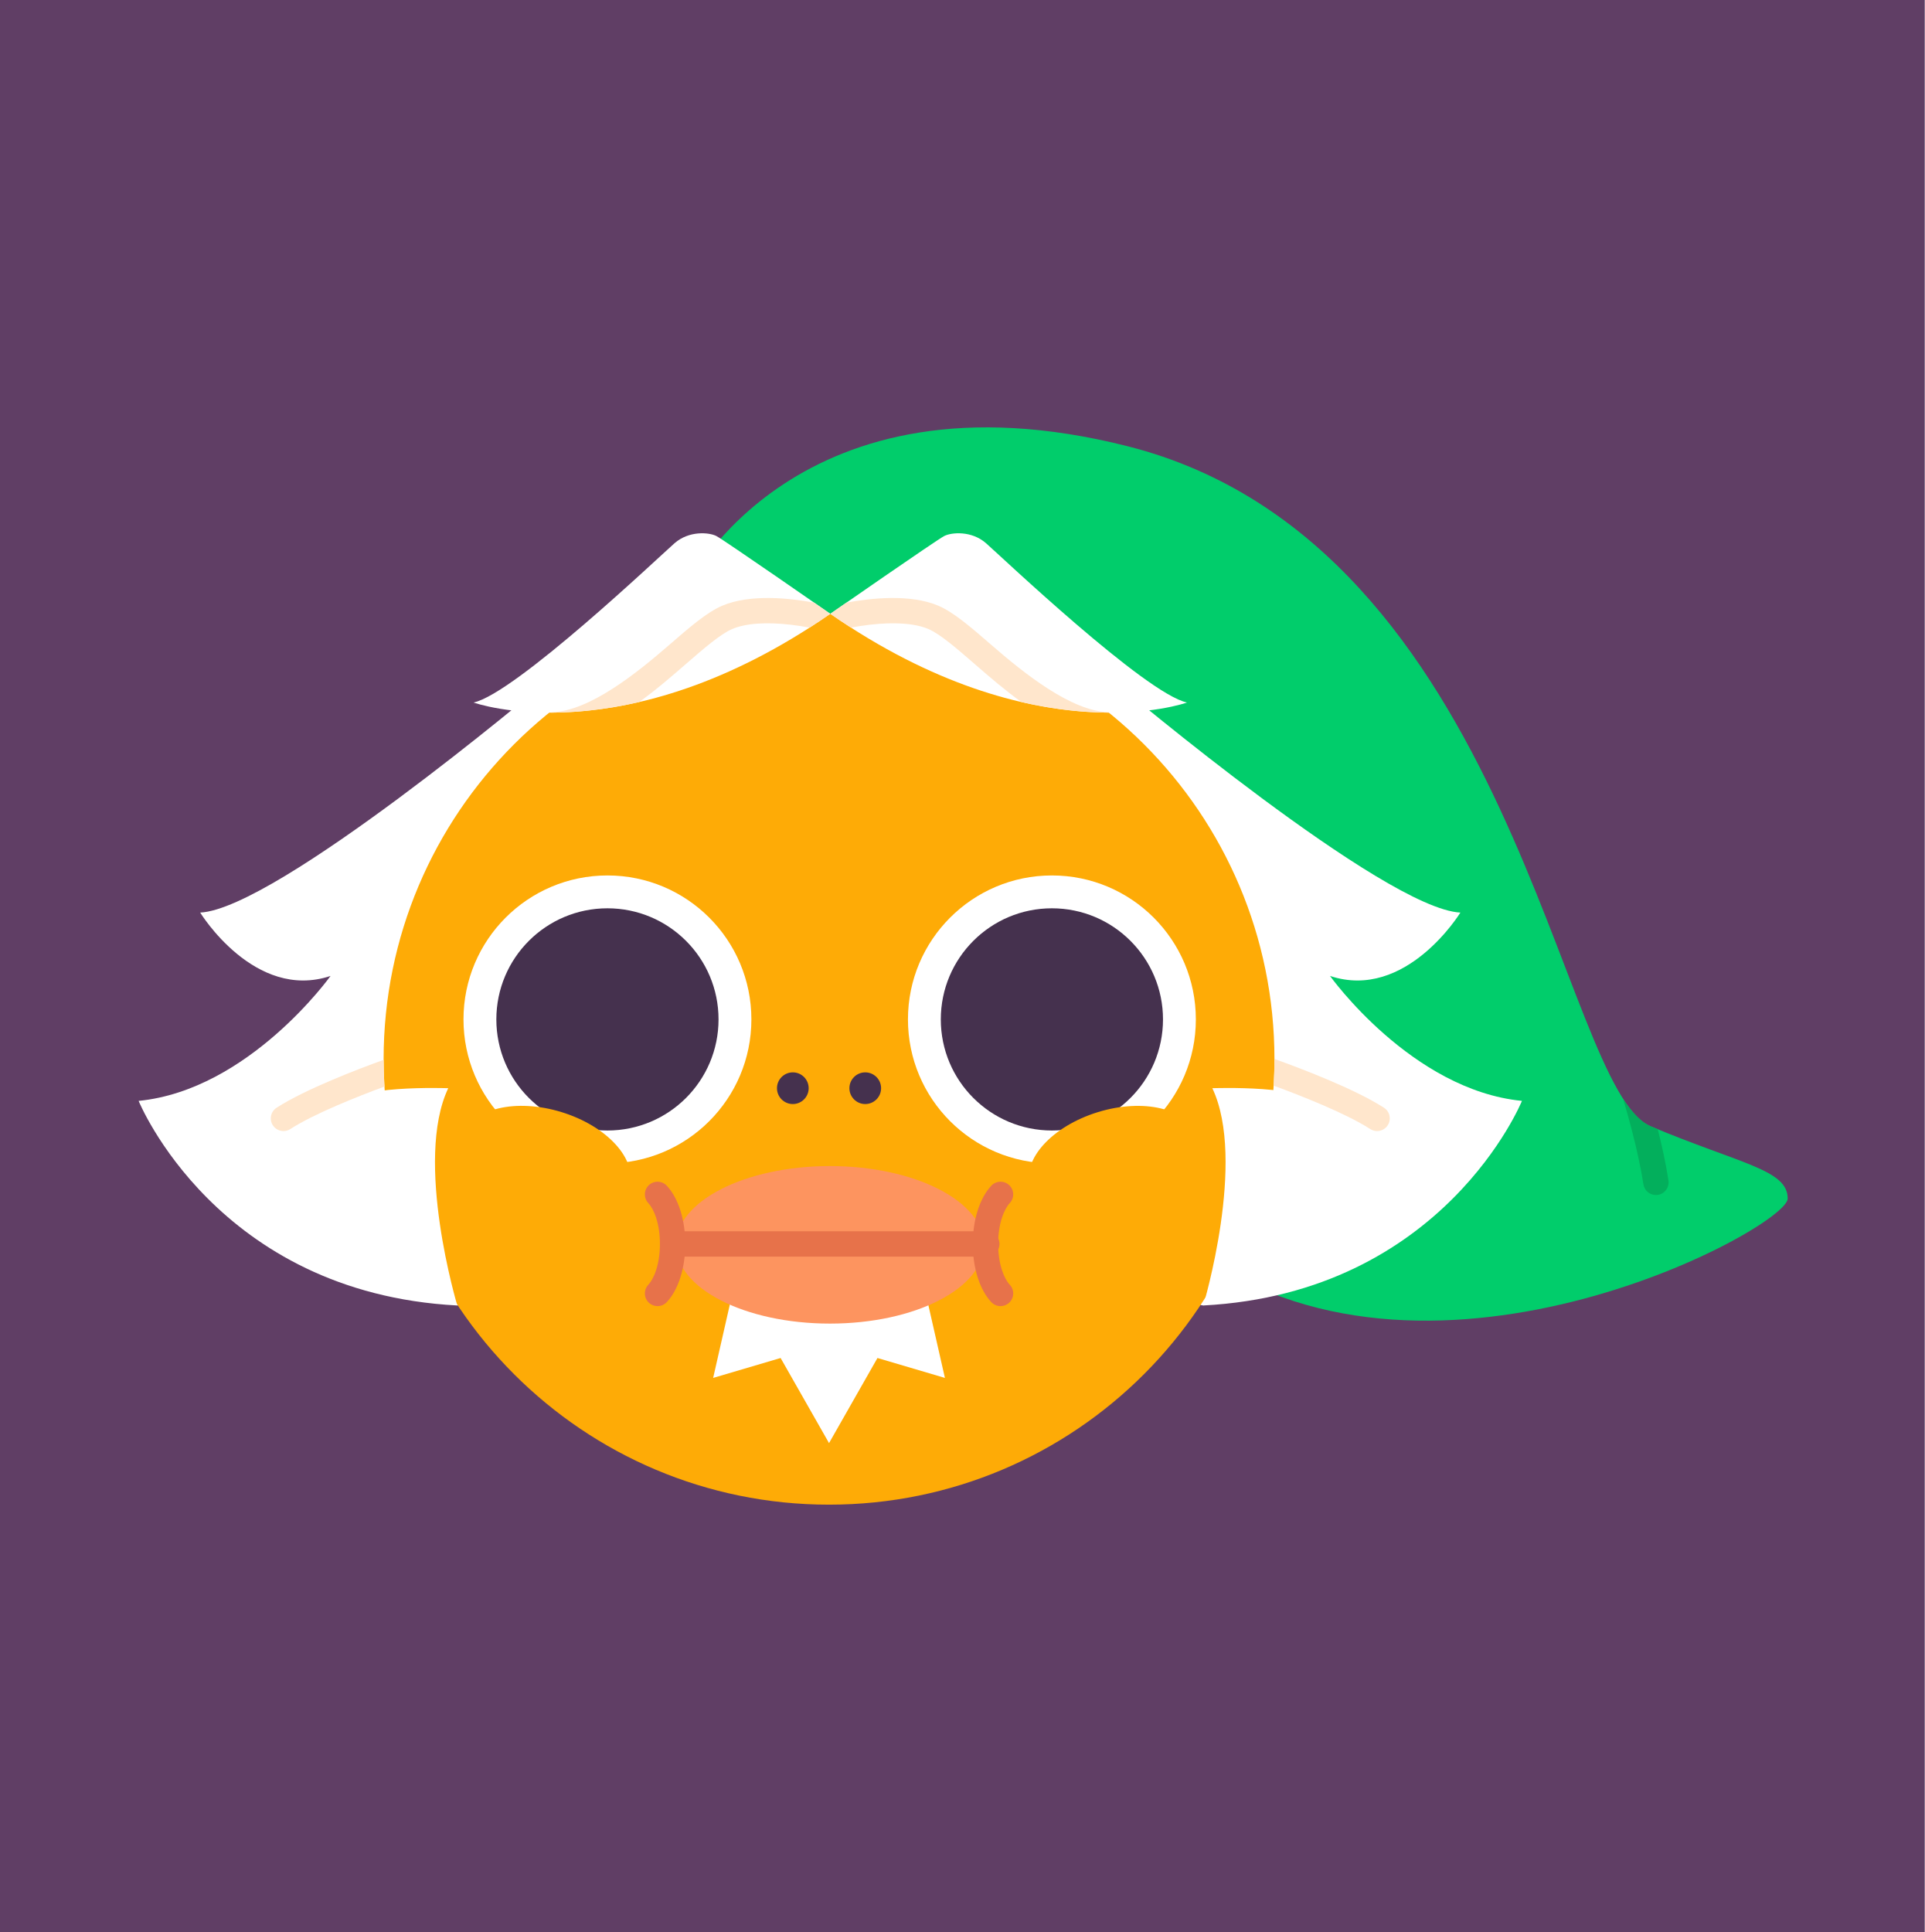
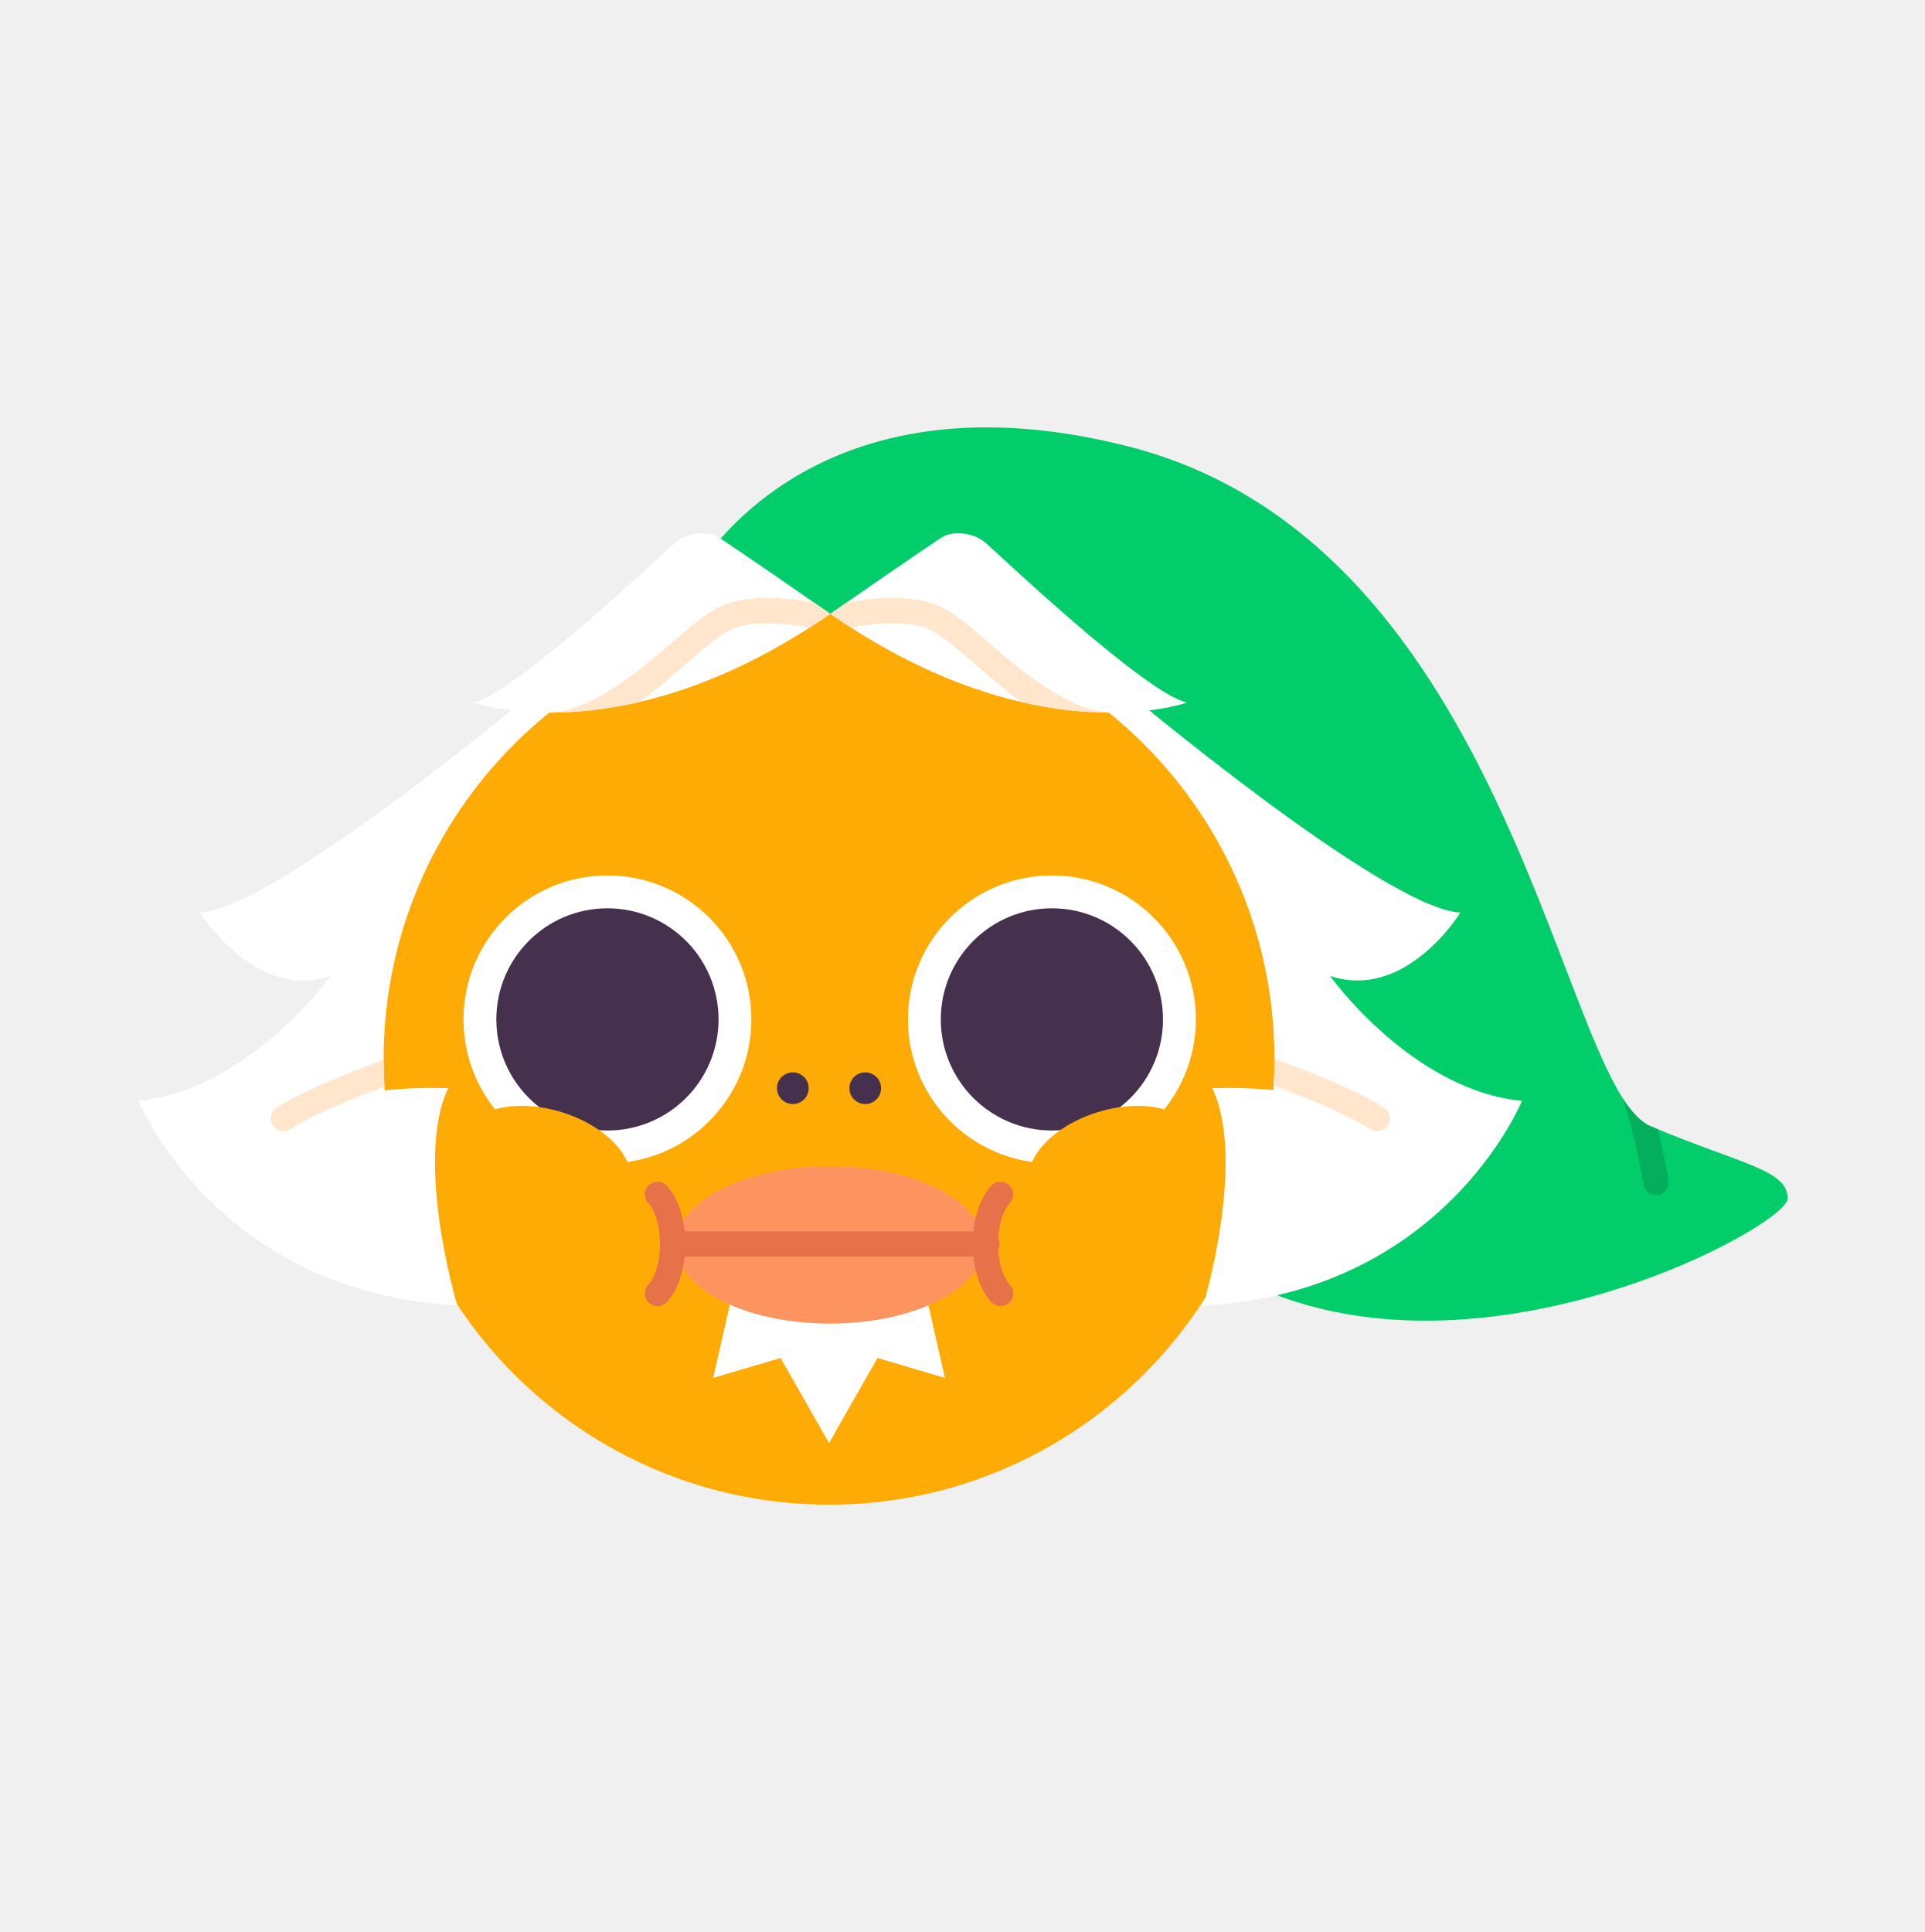
<svg xmlns="http://www.w3.org/2000/svg" version="1.1" id="Calque_1" x="0px" y="0px" width="1063px" height="1067px" viewBox="0 0 1063 1067" enable-background="new 0 0 1063 1067" xml:space="preserve">
-   <rect fill="#603E65" width="1063" height="1067" />
-   <g>
-     <path fill="#01CD6B" d="M379.855,322.963c0,0,60.259-122.822,242.988-76.496c213,54,238.714,354.525,288.714,375.525   s75.769,23.955,75.769,39.955s-193.984,121.498-323.984,31.498" />
-     <path fill="#03AF5C" d="M914.549,659.992c0.352,0,0.709-0.025,1.068-0.082c3.82-0.584,6.444-4.156,5.859-7.977   c-1.452-9.49-3.717-19.592-5.908-28.287c-1.322-0.539-2.654-1.084-4.011-1.654c-4.769-2.004-9.755-7.133-15.06-14.807   c2.02,6.711,8.31,28.369,11.141,46.865C908.168,657.514,911.15,659.992,914.549,659.992z" />
-     <g>
-       <path fill="#FFFFFF" d="M664.559,720.992c133-7,176-113,176-113c-61-6-106-69-106-69c42,14,72-35,72-35c-42-2-188-125-188-125    l-86,120C532.559,498.992,626.559,715.992,664.559,720.992" />
-       <path fill="#FFFFFF" d="M252.558,720.992c-133-7-176-113-176-113c61-6,106-69,106-69c-42,14-72-35-72-35c42-2,188-125,188-125    l86,120C384.558,498.992,290.558,715.992,252.558,720.992" />
-       <circle fill="#FEAB06" cx="457.867" cy="584.992" r="246" />
-       <g>
-         <g>
-           <circle fill="#FFFFFF" cx="335.483" cy="562.992" r="79.501" />
-           <circle fill="#45314E" cx="335.483" cy="562.992" r="61.358" />
+   <defs id="defs4068" />
+   <g id="g4063">
+     <path fill="#01CD6B" d="M379.855,322.963c0,0,60.259-122.822,242.988-76.496c213,54,238.714,354.525,288.714,375.525   s75.769,23.955,75.769,39.955s-193.984,121.498-323.984,31.498" id="path3991" />
+     <path fill="#03AF5C" d="M914.549,659.992c0.352,0,0.709-0.025,1.068-0.082c3.82-0.584,6.444-4.156,5.859-7.977   c-1.452-9.49-3.717-19.592-5.908-28.287c-1.322-0.539-2.654-1.084-4.011-1.654c-4.769-2.004-9.755-7.133-15.06-14.807   c2.02,6.711,8.31,28.369,11.141,46.865C908.168,657.514,911.15,659.992,914.549,659.992z" id="path3993" />
+     <g id="g4061">
+       <path fill="#FFFFFF" d="M664.559,720.992c133-7,176-113,176-113c-61-6-106-69-106-69c42,14,72-35,72-35c-42-2-188-125-188-125    l-86,120C532.559,498.992,626.559,715.992,664.559,720.992" id="path3995" />
+       <path fill="#FFFFFF" d="M252.558,720.992c-133-7-176-113-176-113c61-6,106-69,106-69c-42,14-72-35-72-35c42-2,188-125,188-125    l86,120C384.558,498.992,290.558,715.992,252.558,720.992" id="path3997" />
+       <circle fill="#FEAB06" cx="457.867" cy="584.992" r="246" id="circle3999" />
+       <g id="g4021">
+         <g id="g4005">
+           <circle fill="#FFFFFF" cx="335.483" cy="562.992" r="79.501" id="circle4001" />
+           <circle fill="#45314E" cx="335.483" cy="562.992" r="61.358" id="circle4003" />
        </g>
-         <g>
-           <ellipse transform="matrix(0.9556 0.2946 -0.2946 0.9556 202.2731 -60.4767)" fill="#FEAB06" cx="301.858" cy="641.104" rx="47.769" ry="28.14" />
+         <g id="g4009">
+           <ellipse transform="matrix(0.9556 0.2946 -0.2946 0.9556 202.2731 -60.4767)" fill="#FEAB06" cx="301.858" cy="641.104" rx="47.769" ry="28.14" id="ellipse4007" />
        </g>
-         <g>
-           <circle fill="#FFFFFF" cx="580.956" cy="562.992" r="79.501" />
-           <circle fill="#45314E" cx="580.955" cy="562.992" r="61.358" />
+         <g id="g4015">
+           <circle fill="#FFFFFF" cx="580.956" cy="562.992" r="79.501" id="circle4011" />
+           <circle fill="#45314E" cx="580.955" cy="562.992" r="61.358" id="circle4013" />
        </g>
-         <g>
-           <ellipse transform="matrix(-0.9556 0.2946 -0.2946 -0.9556 1390.761 1072.691)" fill="#FEAB06" cx="614.58" cy="641.104" rx="47.769" ry="28.14" />
+         <g id="g4019">
+           <ellipse transform="matrix(-0.9556 0.2946 -0.2946 -0.9556 1390.761 1072.691)" fill="#FEAB06" cx="614.58" cy="641.104" rx="47.769" ry="28.14" id="ellipse4017" />
        </g>
      </g>
-       <polyline fill="#FFFFFF" points="512.316,718.992 521.868,760.992 484.614,749.992 457.868,796.992 431.122,749.992     393.868,760.992 403.42,718.992   " />
-       <g>
-         <ellipse fill="#FD945F" cx="458.367" cy="687.492" rx="85" ry="43.5" />
-         <path fill="#E7724A" d="M545,694H373c-3.866,0-7-3.134-7-7s3.134-7,7-7h172c3.866,0,7,3.134,7,7S548.866,694,545,694z" />
-         <path fill="#E7724A" d="M363.152,721.344c-1.717,0-3.438-0.628-4.788-1.896c-2.819-2.645-2.96-7.075-0.315-9.895     c2.963-3.157,6.422-10.961,6.422-22.562s-3.459-19.404-6.422-22.562c-2.645-2.819-2.504-7.25,0.315-9.895     c2.819-2.646,7.25-2.504,9.895,0.314c6.395,6.816,10.212,18.831,10.212,32.142s-3.818,25.325-10.212,32.142     C366.881,720.602,365.019,721.344,363.152,721.344z" />
-         <path fill="#E7724A" d="M552.583,721.344c-1.866,0-3.729-0.742-5.106-2.21c-6.395-6.815-10.211-18.831-10.211-32.142     s3.816-25.326,10.211-32.142c2.646-2.817,7.074-2.96,9.895-0.314c2.819,2.645,2.961,7.075,0.315,9.895     c-2.962,3.156-6.421,10.96-6.421,22.562s3.459,19.405,6.421,22.562c2.646,2.819,2.504,7.25-0.315,9.895     C556.021,720.716,554.3,721.344,552.583,721.344z" />
+       <polyline fill="#FFFFFF" points="512.316,718.992 521.868,760.992 484.614,749.992 457.868,796.992 431.122,749.992     393.868,760.992 403.42,718.992   " id="polyline4023" />
+       <g id="g4033">
+         <ellipse fill="#FD945F" cx="458.367" cy="687.492" rx="85" ry="43.5" id="ellipse4025" />
+         <path fill="#E7724A" d="M545,694H373c-3.866,0-7-3.134-7-7s3.134-7,7-7h172c3.866,0,7,3.134,7,7S548.866,694,545,694z" id="path4027" />
+         <path fill="#E7724A" d="M363.152,721.344c-1.717,0-3.438-0.628-4.788-1.896c-2.819-2.645-2.96-7.075-0.315-9.895     c2.963-3.157,6.422-10.961,6.422-22.562s-3.459-19.404-6.422-22.562c-2.645-2.819-2.504-7.25,0.315-9.895     c2.819-2.646,7.25-2.504,9.895,0.314c6.395,6.816,10.212,18.831,10.212,32.142s-3.818,25.325-10.212,32.142     C366.881,720.602,365.019,721.344,363.152,721.344z" id="path4029" />
+         <path fill="#E7724A" d="M552.583,721.344c-1.866,0-3.729-0.742-5.106-2.21c-6.395-6.815-10.211-18.831-10.211-32.142     s3.816-25.326,10.211-32.142c2.646-2.817,7.074-2.96,9.895-0.314c2.819,2.645,2.961,7.075,0.315,9.895     c-2.962,3.156-6.421,10.96-6.421,22.562s3.459,19.405,6.421,22.562c2.646,2.819,2.504,7.25-0.315,9.895     C556.021,720.716,554.3,721.344,552.583,721.344z" id="path4031" />
      </g>
-       <g>
-         <circle fill="#45314E" cx="437.868" cy="600.992" r="8.75" />
-         <circle fill="#45314E" cx="477.868" cy="600.992" r="8.75" />
+       <g id="g4039">
+         <circle fill="#45314E" cx="437.868" cy="600.992" r="8.75" id="circle4035" />
+         <circle fill="#45314E" cx="477.868" cy="600.992" r="8.75" id="circle4037" />
      </g>
-       <path fill="#FFFFFF" d="M252.558,720.992c0,0-24-80-5-120c0,0-55-2-57,10C190.558,610.992,208.558,695.992,252.558,720.992z" />
-       <g>
-         <path fill="#FFFFFF" d="M458.558,338.992c0,0-59-41-63-43s-15-3-23,4s-88,83-111,88     C261.558,387.992,344.558,417.992,458.558,338.992z" />
-         <path fill="#FFE6CC" d="M304.088,393.576c13.593-0.021,30.075-1.492,48.906-5.857c9.229-6.6,17.91-14.133,25.812-20.992     c9.793-8.5,19.043-16.529,25.51-19.301c7.423-3.182,18.694-4.004,32.594-2.381c3.765,0.439,7.247,1.008,10.22,1.566     c3.774-2.422,7.582-4.953,11.429-7.619c0,0-3.511-2.439-8.872-6.154c-13.056-2.445-35.228-4.99-50.886,1.721     c-8.478,3.633-18.068,11.957-29.172,21.596c-17.93,15.564-44.049,36.598-64.737,37.172L304.088,393.576z" />
+       <path fill="#FFFFFF" d="M252.558,720.992c0,0-24-80-5-120c0,0-55-2-57,10C190.558,610.992,208.558,695.992,252.558,720.992z" id="path4041" />
+       <g id="g4047">
+         <path fill="#FFFFFF" d="M458.558,338.992c0,0-59-41-63-43s-15-3-23,4s-88,83-111,88     C261.558,387.992,344.558,417.992,458.558,338.992z" id="path4043" />
+         <path fill="#FFE6CC" d="M304.088,393.576c13.593-0.021,30.075-1.492,48.906-5.857c9.229-6.6,17.91-14.133,25.812-20.992     c9.793-8.5,19.043-16.529,25.51-19.301c7.423-3.182,18.694-4.004,32.594-2.381c3.765,0.439,7.247,1.008,10.22,1.566     c3.774-2.422,7.582-4.953,11.429-7.619c0,0-3.511-2.439-8.872-6.154c-13.056-2.445-35.228-4.99-50.886,1.721     c-8.478,3.633-18.068,11.957-29.172,21.596c-17.93,15.564-44.049,36.598-64.737,37.172L304.088,393.576z" id="path4045" />
      </g>
-       <path fill="#FFE6CC" d="M152.763,611.777c-3.249,2.096-4.183,6.428-2.087,9.676c1.339,2.076,3.59,3.207,5.888,3.207    c1.3,0,2.615-0.363,3.789-1.119c13.151-8.484,37.276-18.02,51.988-23.463c-0.295-4.879-0.463-9.795-0.469-14.746    C197.542,590.506,168.603,601.557,152.763,611.777z" />
-       <path fill="#FFFFFF" d="M664.559,720.992c0,0,24-80,5-120c0,0,55-2,57,10C726.559,610.992,708.559,695.992,664.559,720.992z" />
-       <path fill="#FFE6CC" d="M764.353,611.777c-16.367-10.561-46.718-22.008-60.487-26.941c0,0.053,0.002,0.104,0.002,0.156    c0,4.898-0.16,9.76-0.441,14.588c14.545,5.346,39.777,15.211,53.338,23.961c1.173,0.756,2.488,1.119,3.788,1.119    c2.298,0,4.55-1.131,5.888-3.207C768.536,618.205,767.602,613.873,764.353,611.777z" />
-       <g>
-         <path fill="#FFFFFF" d="M458.558,338.992c0,0,59-41,63-43s15-3,23,4s88,83,111,88     C655.559,387.992,572.559,417.992,458.558,338.992z" />
-         <path fill="#FFE6CC" d="M613.027,393.576c-13.592-0.021-30.074-1.492-48.905-5.857c-9.229-6.6-17.909-14.133-25.812-20.992     c-9.793-8.5-19.043-16.529-25.51-19.301c-7.423-3.182-18.694-4.004-32.594-2.381c-3.765,0.439-7.247,1.008-10.22,1.566     c-3.774-2.422-7.582-4.953-11.429-7.619c0,0,3.511-2.439,8.871-6.154c13.057-2.445,35.229-4.99,50.886,1.721     c8.478,3.633,18.067,11.957,29.173,21.596c17.93,15.564,44.049,36.598,64.736,37.172L613.027,393.576z" />
+       <path fill="#FFE6CC" d="M152.763,611.777c-3.249,2.096-4.183,6.428-2.087,9.676c1.339,2.076,3.59,3.207,5.888,3.207    c1.3,0,2.615-0.363,3.789-1.119c13.151-8.484,37.276-18.02,51.988-23.463c-0.295-4.879-0.463-9.795-0.469-14.746    C197.542,590.506,168.603,601.557,152.763,611.777z" id="path4049" />
+       <path fill="#FFFFFF" d="M664.559,720.992c0,0,24-80,5-120c0,0,55-2,57,10C726.559,610.992,708.559,695.992,664.559,720.992z" id="path4051" />
+       <path fill="#FFE6CC" d="M764.353,611.777c-16.367-10.561-46.718-22.008-60.487-26.941c0,0.053,0.002,0.104,0.002,0.156    c0,4.898-0.16,9.76-0.441,14.588c14.545,5.346,39.777,15.211,53.338,23.961c1.173,0.756,2.488,1.119,3.788,1.119    c2.298,0,4.55-1.131,5.888-3.207C768.536,618.205,767.602,613.873,764.353,611.777z" id="path4053" />
+       <g id="g4059">
+         <path fill="#FFFFFF" d="M458.558,338.992c0,0,59-41,63-43s15-3,23,4s88,83,111,88     C655.559,387.992,572.559,417.992,458.558,338.992z" id="path4055" />
+         <path fill="#FFE6CC" d="M613.027,393.576c-13.592-0.021-30.074-1.492-48.905-5.857c-9.229-6.6-17.909-14.133-25.812-20.992     c-9.793-8.5-19.043-16.529-25.51-19.301c-7.423-3.182-18.694-4.004-32.594-2.381c-3.765,0.439-7.247,1.008-10.22,1.566     c-3.774-2.422-7.582-4.953-11.429-7.619c0,0,3.511-2.439,8.871-6.154c13.057-2.445,35.229-4.99,50.886,1.721     c8.478,3.633,18.067,11.957,29.173,21.596c17.93,15.564,44.049,36.598,64.736,37.172L613.027,393.576z" id="path4057" />
      </g>
    </g>
  </g>
</svg>
